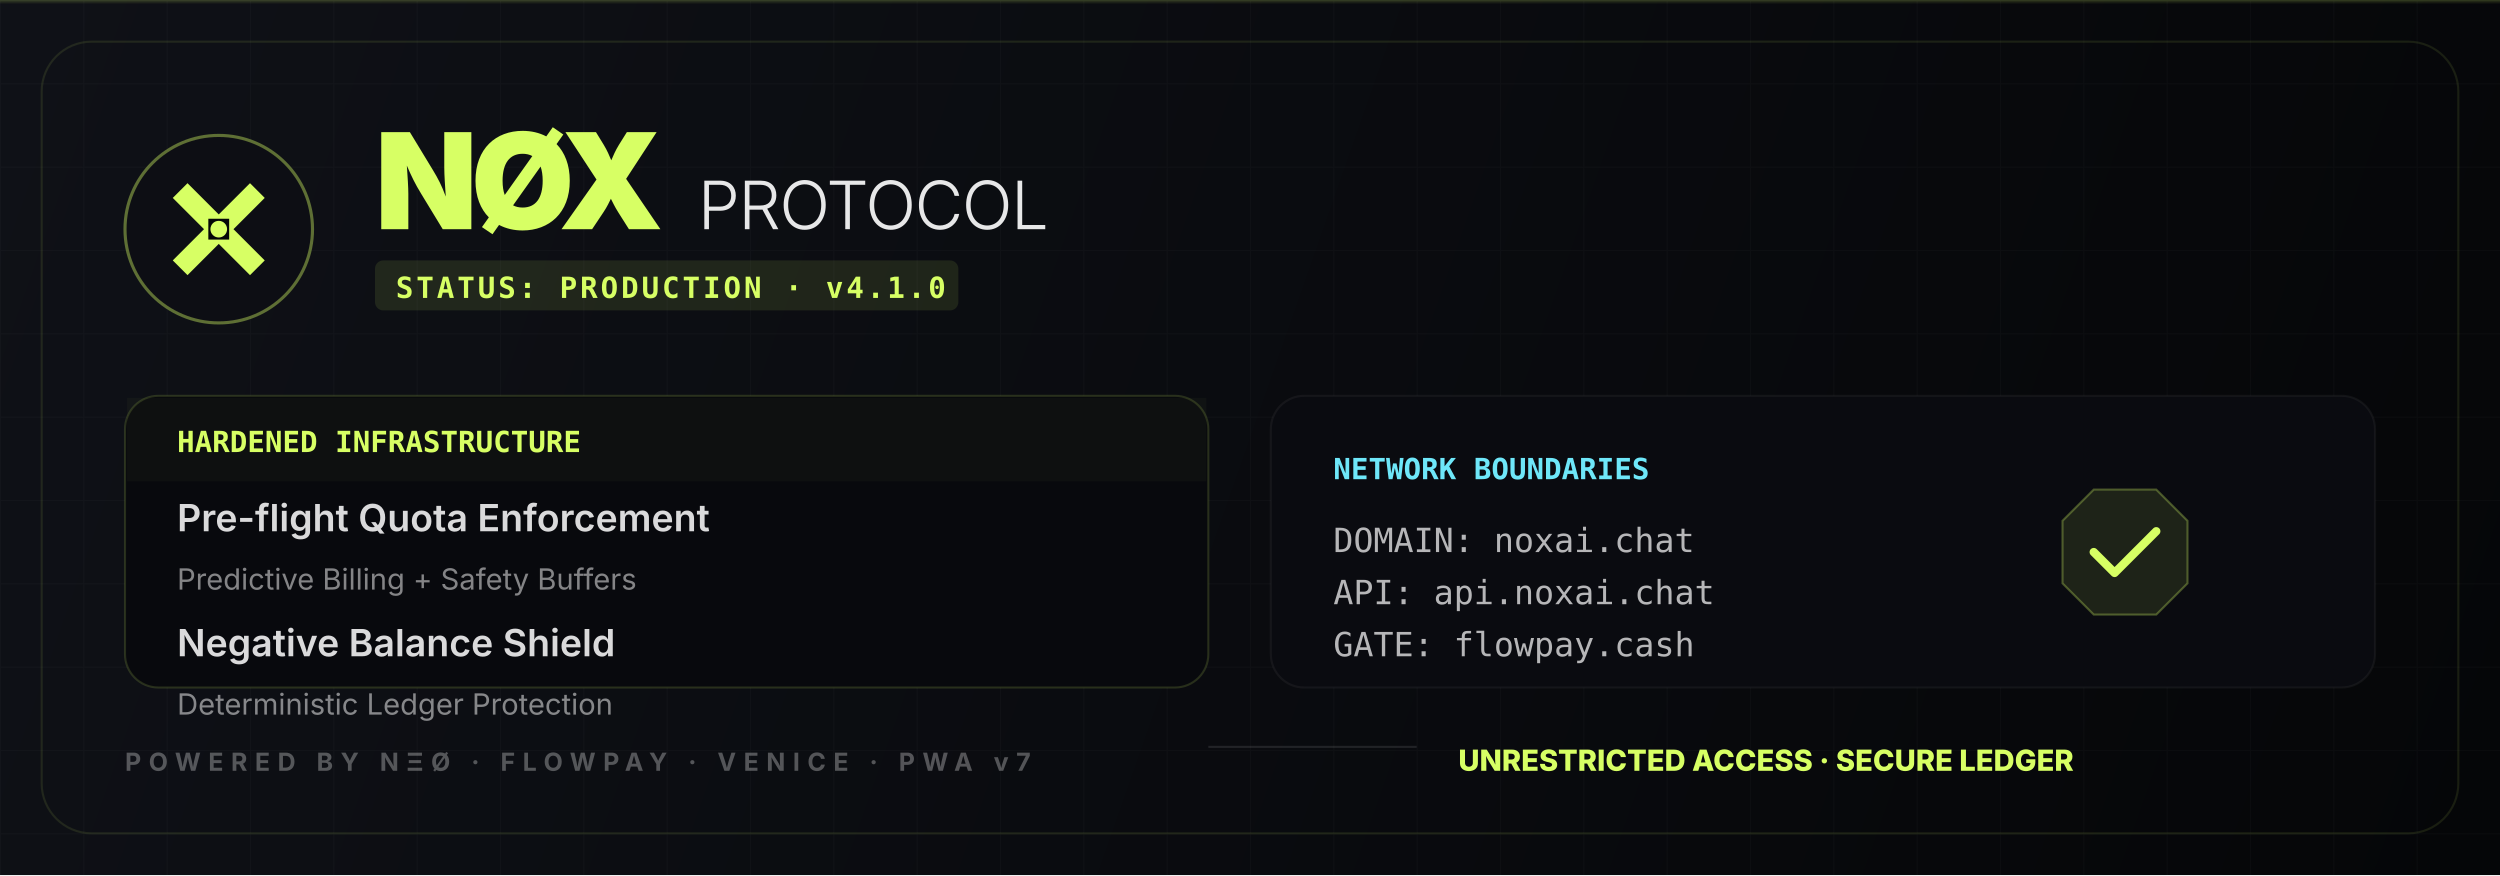
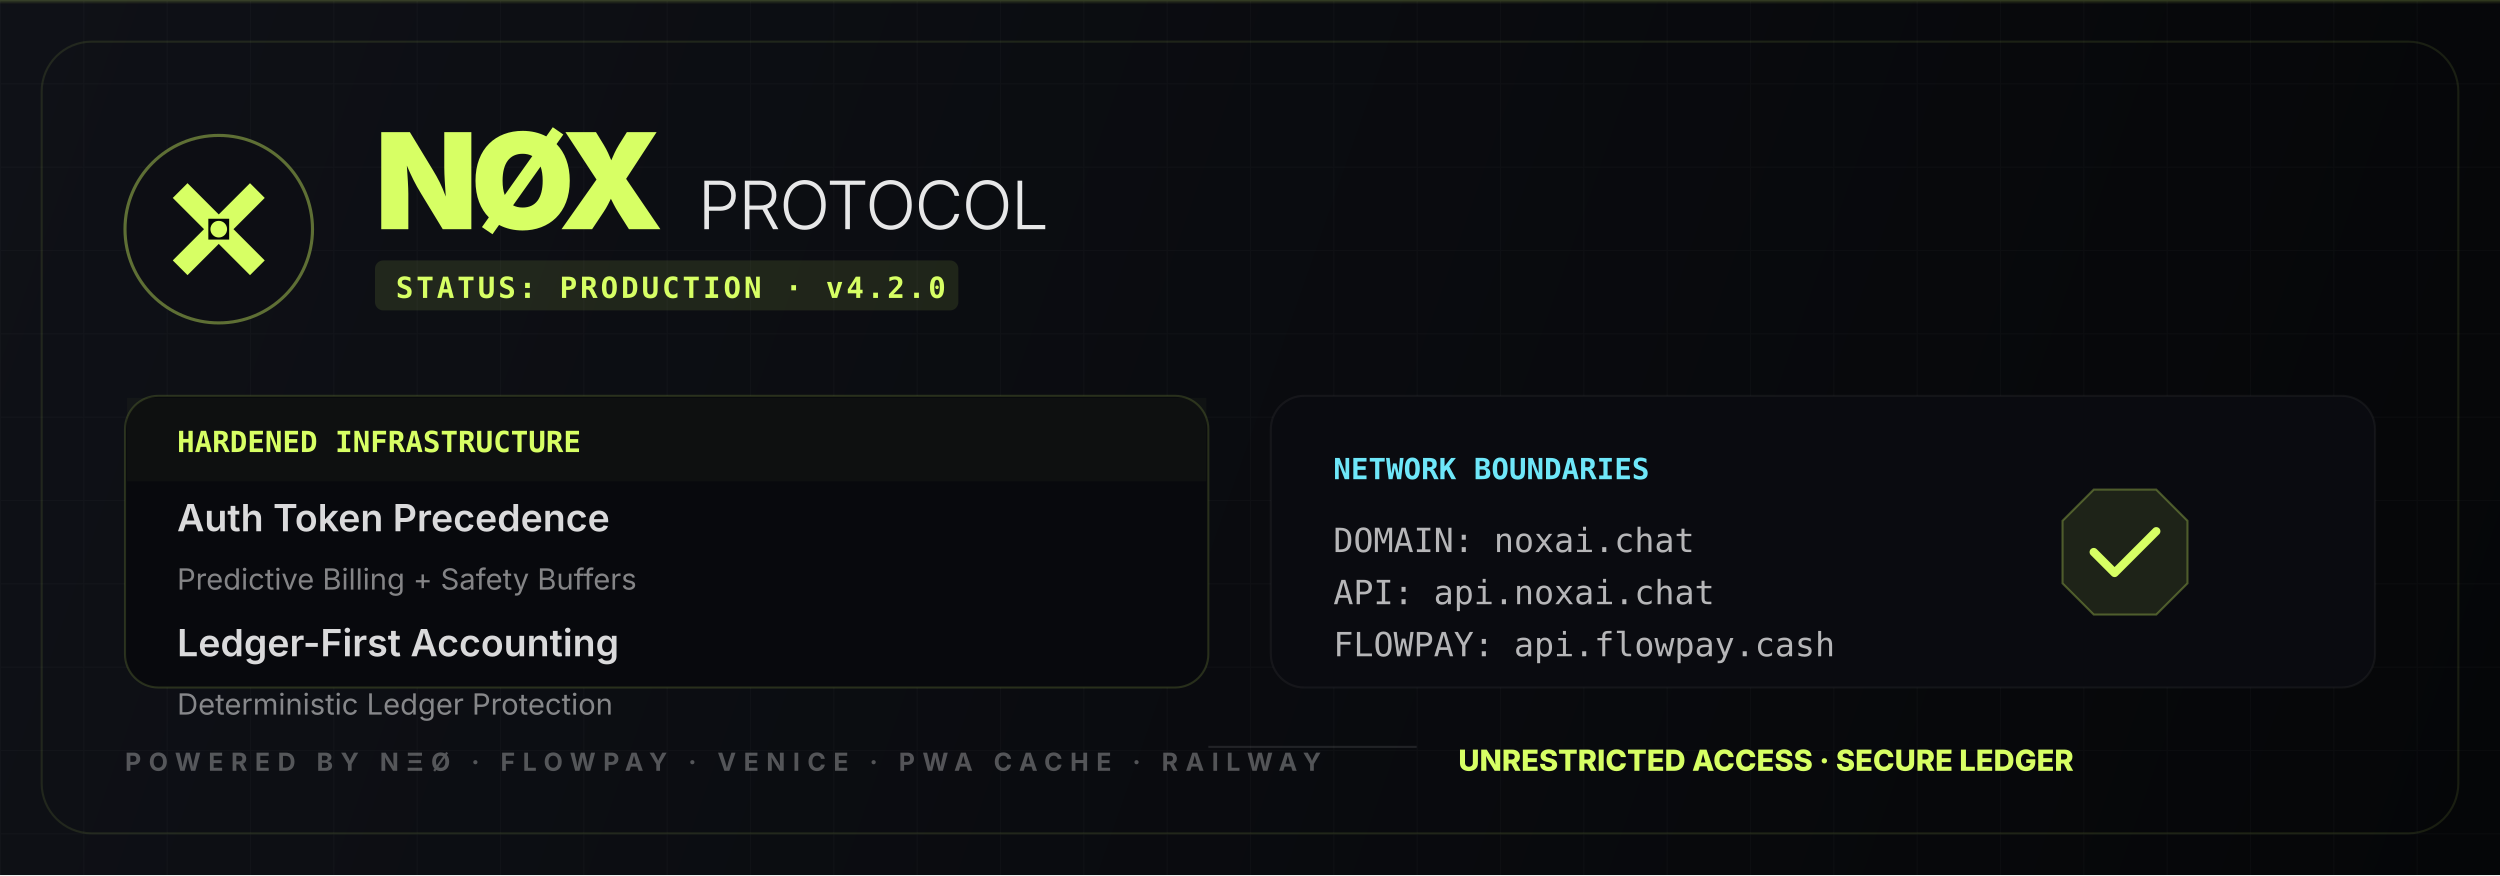
<svg xmlns="http://www.w3.org/2000/svg" width="1200" height="420" viewBox="0 0 1200 420" fill="none">
  <rect width="1200" height="420" fill="#050608" />
  <defs>
    <pattern id="grid" width="40" height="40" patternUnits="userSpaceOnUse">
      <path d="M 40 0 L 0 0 0 40" fill="none" stroke="#FFFFFF" stroke-opacity="0.02" stroke-width="1" />
    </pattern>
    <linearGradient id="mainGrad" x1="0" y1="0" x2="1200" y2="420" gradientUnits="userSpaceOnUse">
      <stop stop-color="#0F1117" />
      <stop offset="1" stop-color="#050608" />
    </linearGradient>
    <linearGradient id="glowGrad" x1="0" y1="0" x2="0" y2="1" gradientUnits="objectBoundingBox">
      <stop stop-color="#D7FF64" stop-opacity="0.2" />
      <stop offset="1" stop-color="#D7FF64" stop-opacity="0" />
    </linearGradient>
  </defs>
  <rect width="1200" height="420" fill="url(#mainGrad)" />
  <rect width="1200" height="420" fill="url(#grid)" />
  <rect width="1200" height="2" fill="url(#glowGrad)" />
  <rect x="20" y="20" width="1160" height="380" rx="24" stroke="#D7FF64" stroke-opacity="0.1" stroke-width="1" />
  <g transform="translate(60, 65)">
    <g>
      <circle cx="45" cy="45" r="45" fill="#0D0E14" stroke="#D7FF64" stroke-opacity="0.4" stroke-width="1.5" />
      <path d="M30 30 L60 60 M60 30 L30 60" stroke="#D7FF64" stroke-width="10" stroke-linecap="square" />
      <rect x="40" y="40" width="10" height="10" fill="#050608" />
      <circle cx="45" cy="45" r="4" fill="#D7FF64" />
    </g>
    <g transform="translate(120, 5)">
      <text y="40" fill="#D7FF64" font-family="Inter, system-ui, sans-serif" font-size="64" font-weight="900" letter-spacing="-0.05em">NØX</text>
      <text x="155" y="40" fill="#FFFFFF" fill-opacity="0.9" font-family="Inter, sans-serif" font-size="32" font-weight="300" letter-spacing="-0.02em">PROTOCOL</text>
      <rect y="55" width="280" height="24" rx="4" fill="#D7FF64" fill-opacity="0.1" />
-       <text x="10" y="73" fill="#D7FF64" font-family="ui-monospace, monospace" font-size="14" font-weight="700" letter-spacing="0.1em">STATUS: PRODUCTION · v4.1.0</text>
+       <text x="10" y="73" fill="#D7FF64" font-family="ui-monospace, monospace" font-size="14" font-weight="700" letter-spacing="0.1em">STATUS: PRODUCTION · v4.2.0</text>
    </g>
  </g>
  <g transform="translate(60, 190)">
    <rect width="520" height="140" rx="16" fill="#08090D" stroke="#D7FF64" stroke-opacity="0.15" stroke-width="1" />
    <rect x="1" y="1" width="518" height="40" rx="15 15 0 0" fill="#D7FF64" fill-opacity="0.03" />
    <text x="25" y="27" fill="#D7FF64" font-family="ui-monospace, monospace" font-size="14" font-weight="800">HARDENED INFRASTRUCTURE</text>
    <g transform="translate(25, 65)">
-       <text y="0" fill="#FFFFFF" fill-opacity="0.85" font-family="Inter, sans-serif" font-size="18" font-weight="600">Pre-flight Quota Enforcement</text>
+       <text y="0" fill="#FFFFFF" fill-opacity="0.85" font-family="Inter, sans-serif" font-size="18" font-weight="600">Auth Token Precedence</text>
      <text y="28" fill="#FFFFFF" fill-opacity="0.5" font-family="Inter, sans-serif" font-size="14">Predictive Billing + Safety Buffers</text>
-       <text y="60" fill="#FFFFFF" fill-opacity="0.85" font-family="Inter, sans-serif" font-size="18" font-weight="600">Negative Balance Shield</text>
+       <text y="60" fill="#FFFFFF" fill-opacity="0.85" font-family="Inter, sans-serif" font-size="18" font-weight="600">Ledger-First Accounting</text>
      <text y="88" fill="#FFFFFF" fill-opacity="0.5" font-family="Inter, sans-serif" font-size="14">Deterministic Ledger Protection</text>
    </g>
  </g>
  <g transform="translate(610, 190)">
    <rect width="530" height="140" rx="16" fill="#0A0B10" stroke="#FFFFFF" stroke-opacity="0.05" stroke-width="1" />
    <g transform="translate(30, 40)">
      <text fill="#6EE7F9" font-family="ui-monospace, monospace" font-size="14" font-weight="700">NETWORK BOUNDARIES</text>
      <g transform="translate(0, 35)">
        <text y="0" fill="#FFFFFF" fill-opacity="0.7" font-family="ui-monospace, monospace" font-size="16">DOMAIN: noxai.chat</text>
        <text y="25" fill="#FFFFFF" fill-opacity="0.7" font-family="ui-monospace, monospace" font-size="16">API: api.noxai.chat</text>
-         <text y="50" fill="#FFFFFF" fill-opacity="0.7" font-family="ui-monospace, monospace" font-size="16">GATE: flowpay.cash</text>
+         <text y="50" fill="#FFFFFF" fill-opacity="0.7" font-family="ui-monospace, monospace" font-size="16">FLOWPAY: api.flowpay.cash</text>
      </g>
    </g>
    <g transform="translate(380, 45)">
      <path d="M0 15 L15 0 L45 0 L60 15 L60 45 L45 60 L15 60 L0 45 Z" fill="#D7FF64" fill-opacity="0.1" stroke="#D7FF64" stroke-opacity="0.3" />
      <path d="M15 30 L25 40 L45 20" stroke="#D7FF64" stroke-width="4" stroke-linecap="round" stroke-linejoin="round" />
    </g>
  </g>
  <g transform="translate(60, 370)">
-     <text fill="#FFFFFF" fill-opacity="0.3" font-family="Inter, sans-serif" font-size="12" font-weight="700" letter-spacing="0.3em">POWERED BY NΞØ · FLOWPAY · VENICE · PWA v7</text>
+     <text fill="#FFFFFF" fill-opacity="0.3" font-family="Inter, sans-serif" font-size="12" font-weight="700" letter-spacing="0.3em">POWERED BY NΞØ · FLOWPAY · VENICE · PWA CACHE · RAILWAY</text>
    <rect x="520" y="-12" width="100" height="1" fill="#FFFFFF" fill-opacity="0.1" />
    <text x="640" y="0" fill="#D7FF64" font-family="Inter, sans-serif" font-size="14" font-weight="800">UNRESTRICTED ACCESS · SECURE LEDGER</text>
  </g>
</svg>
